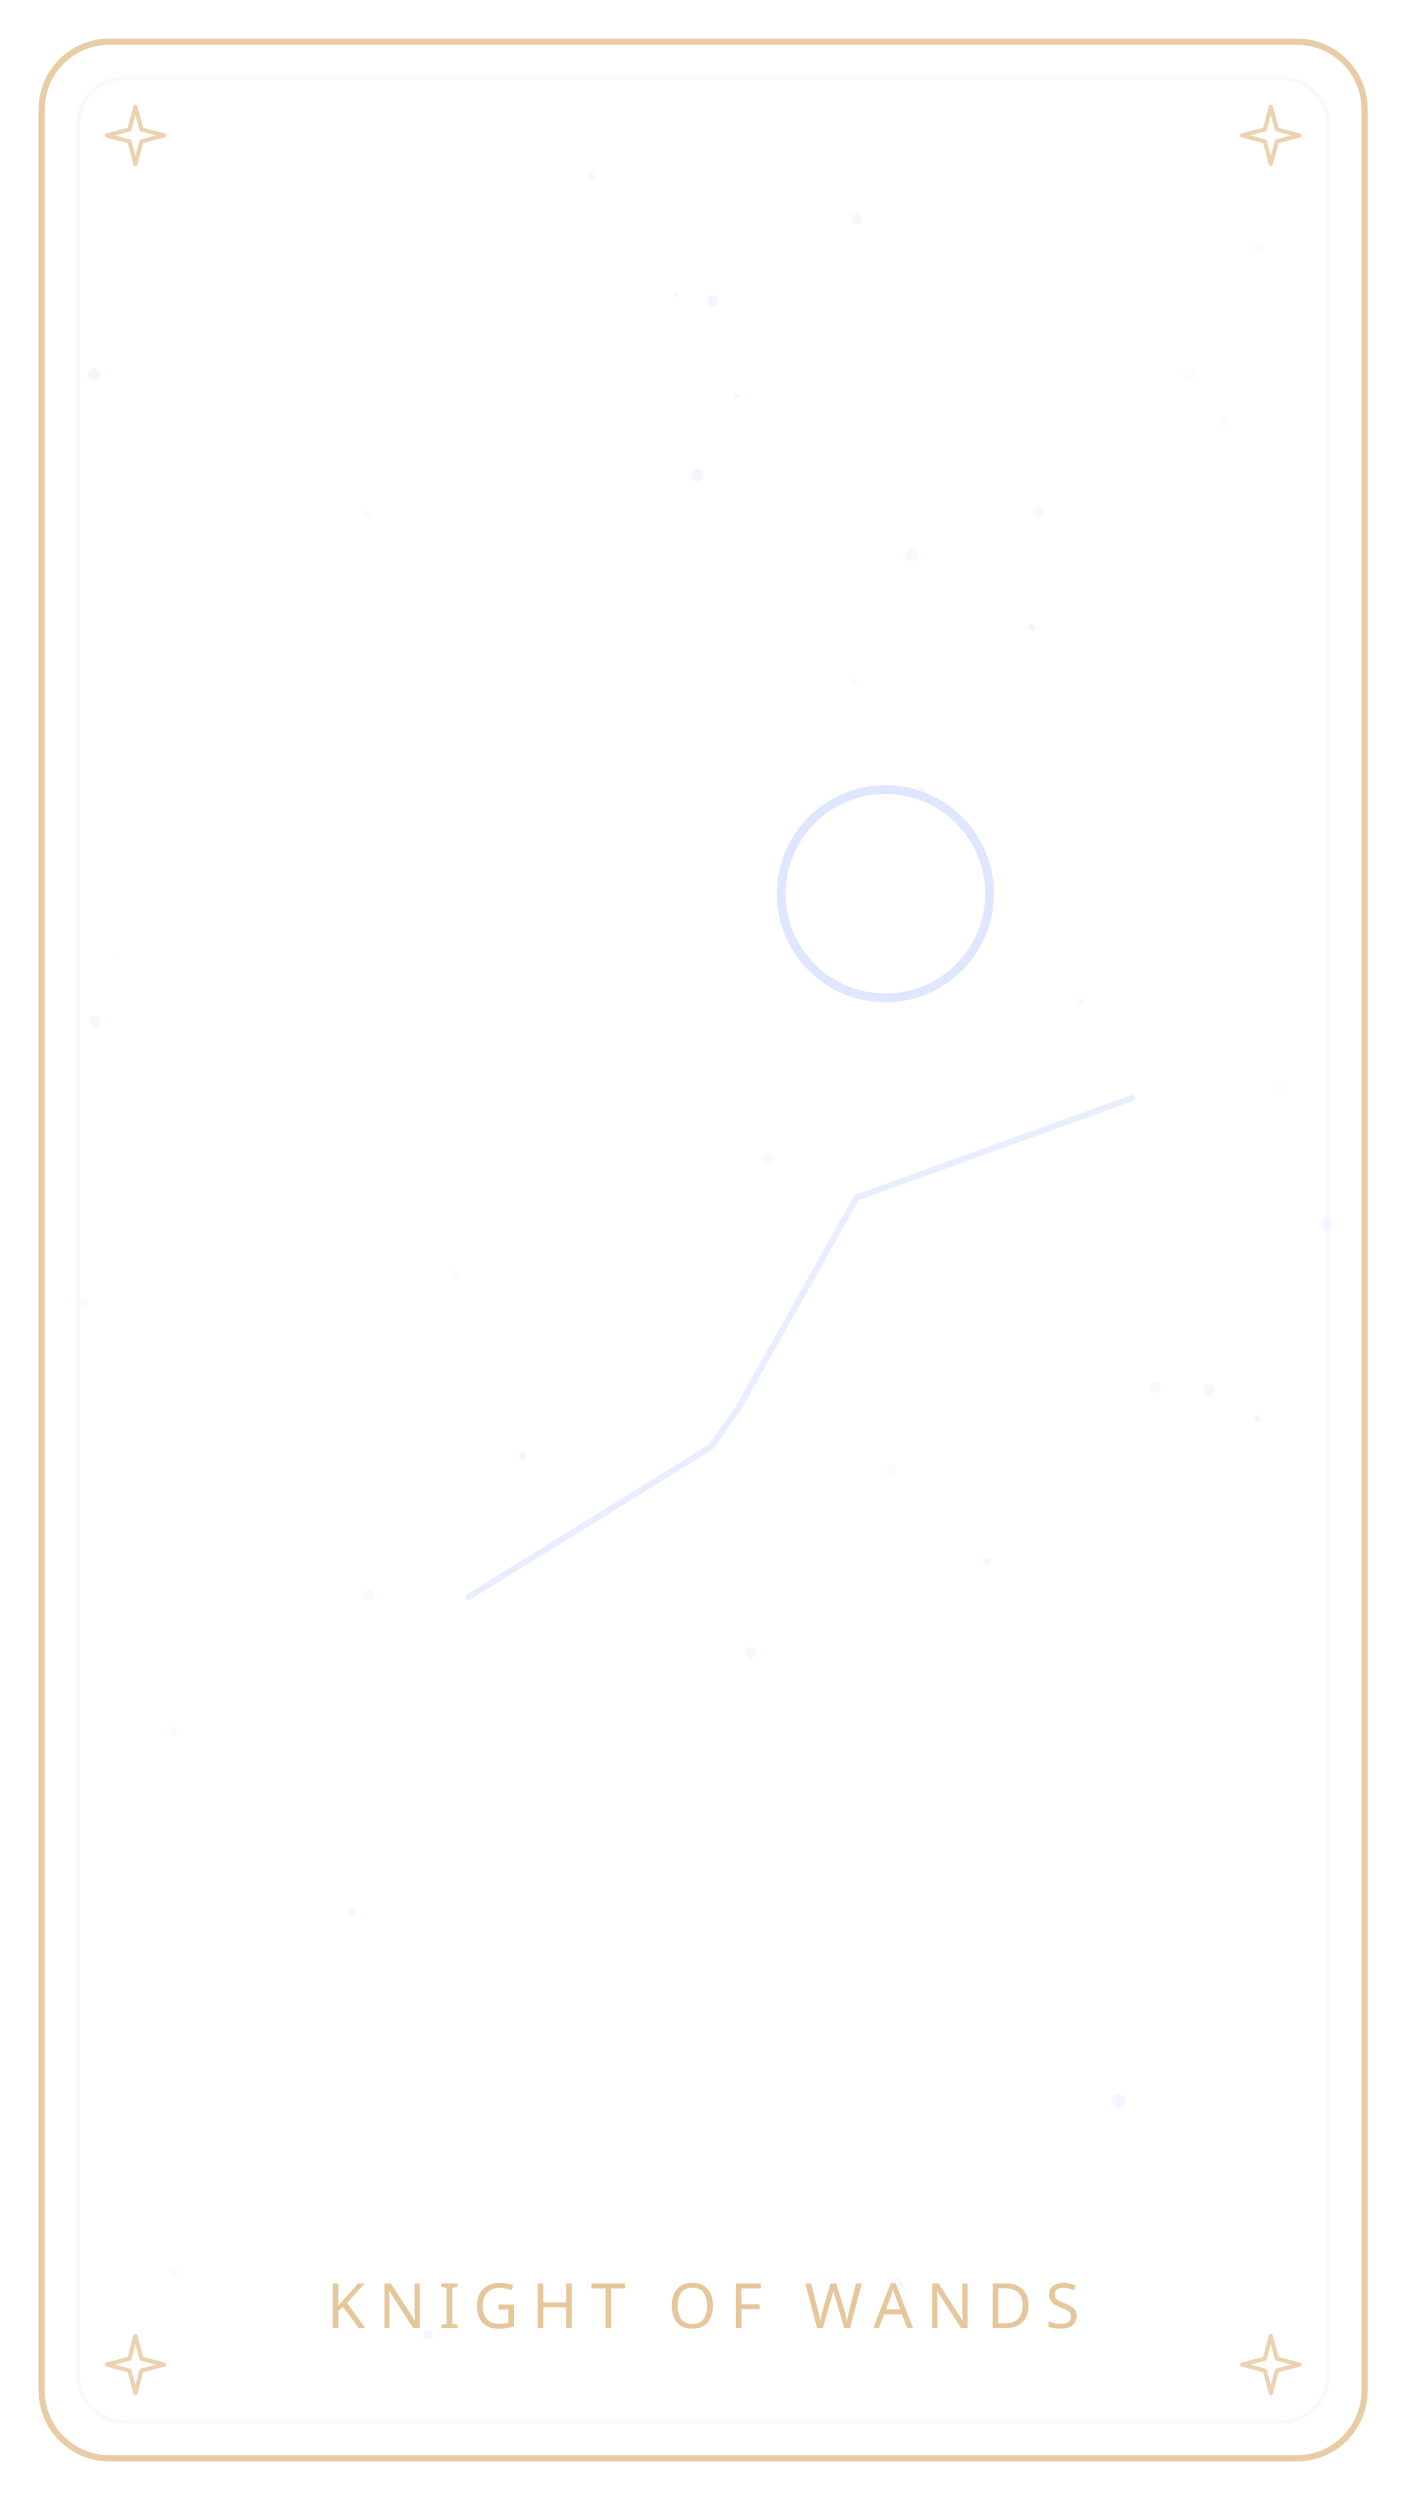
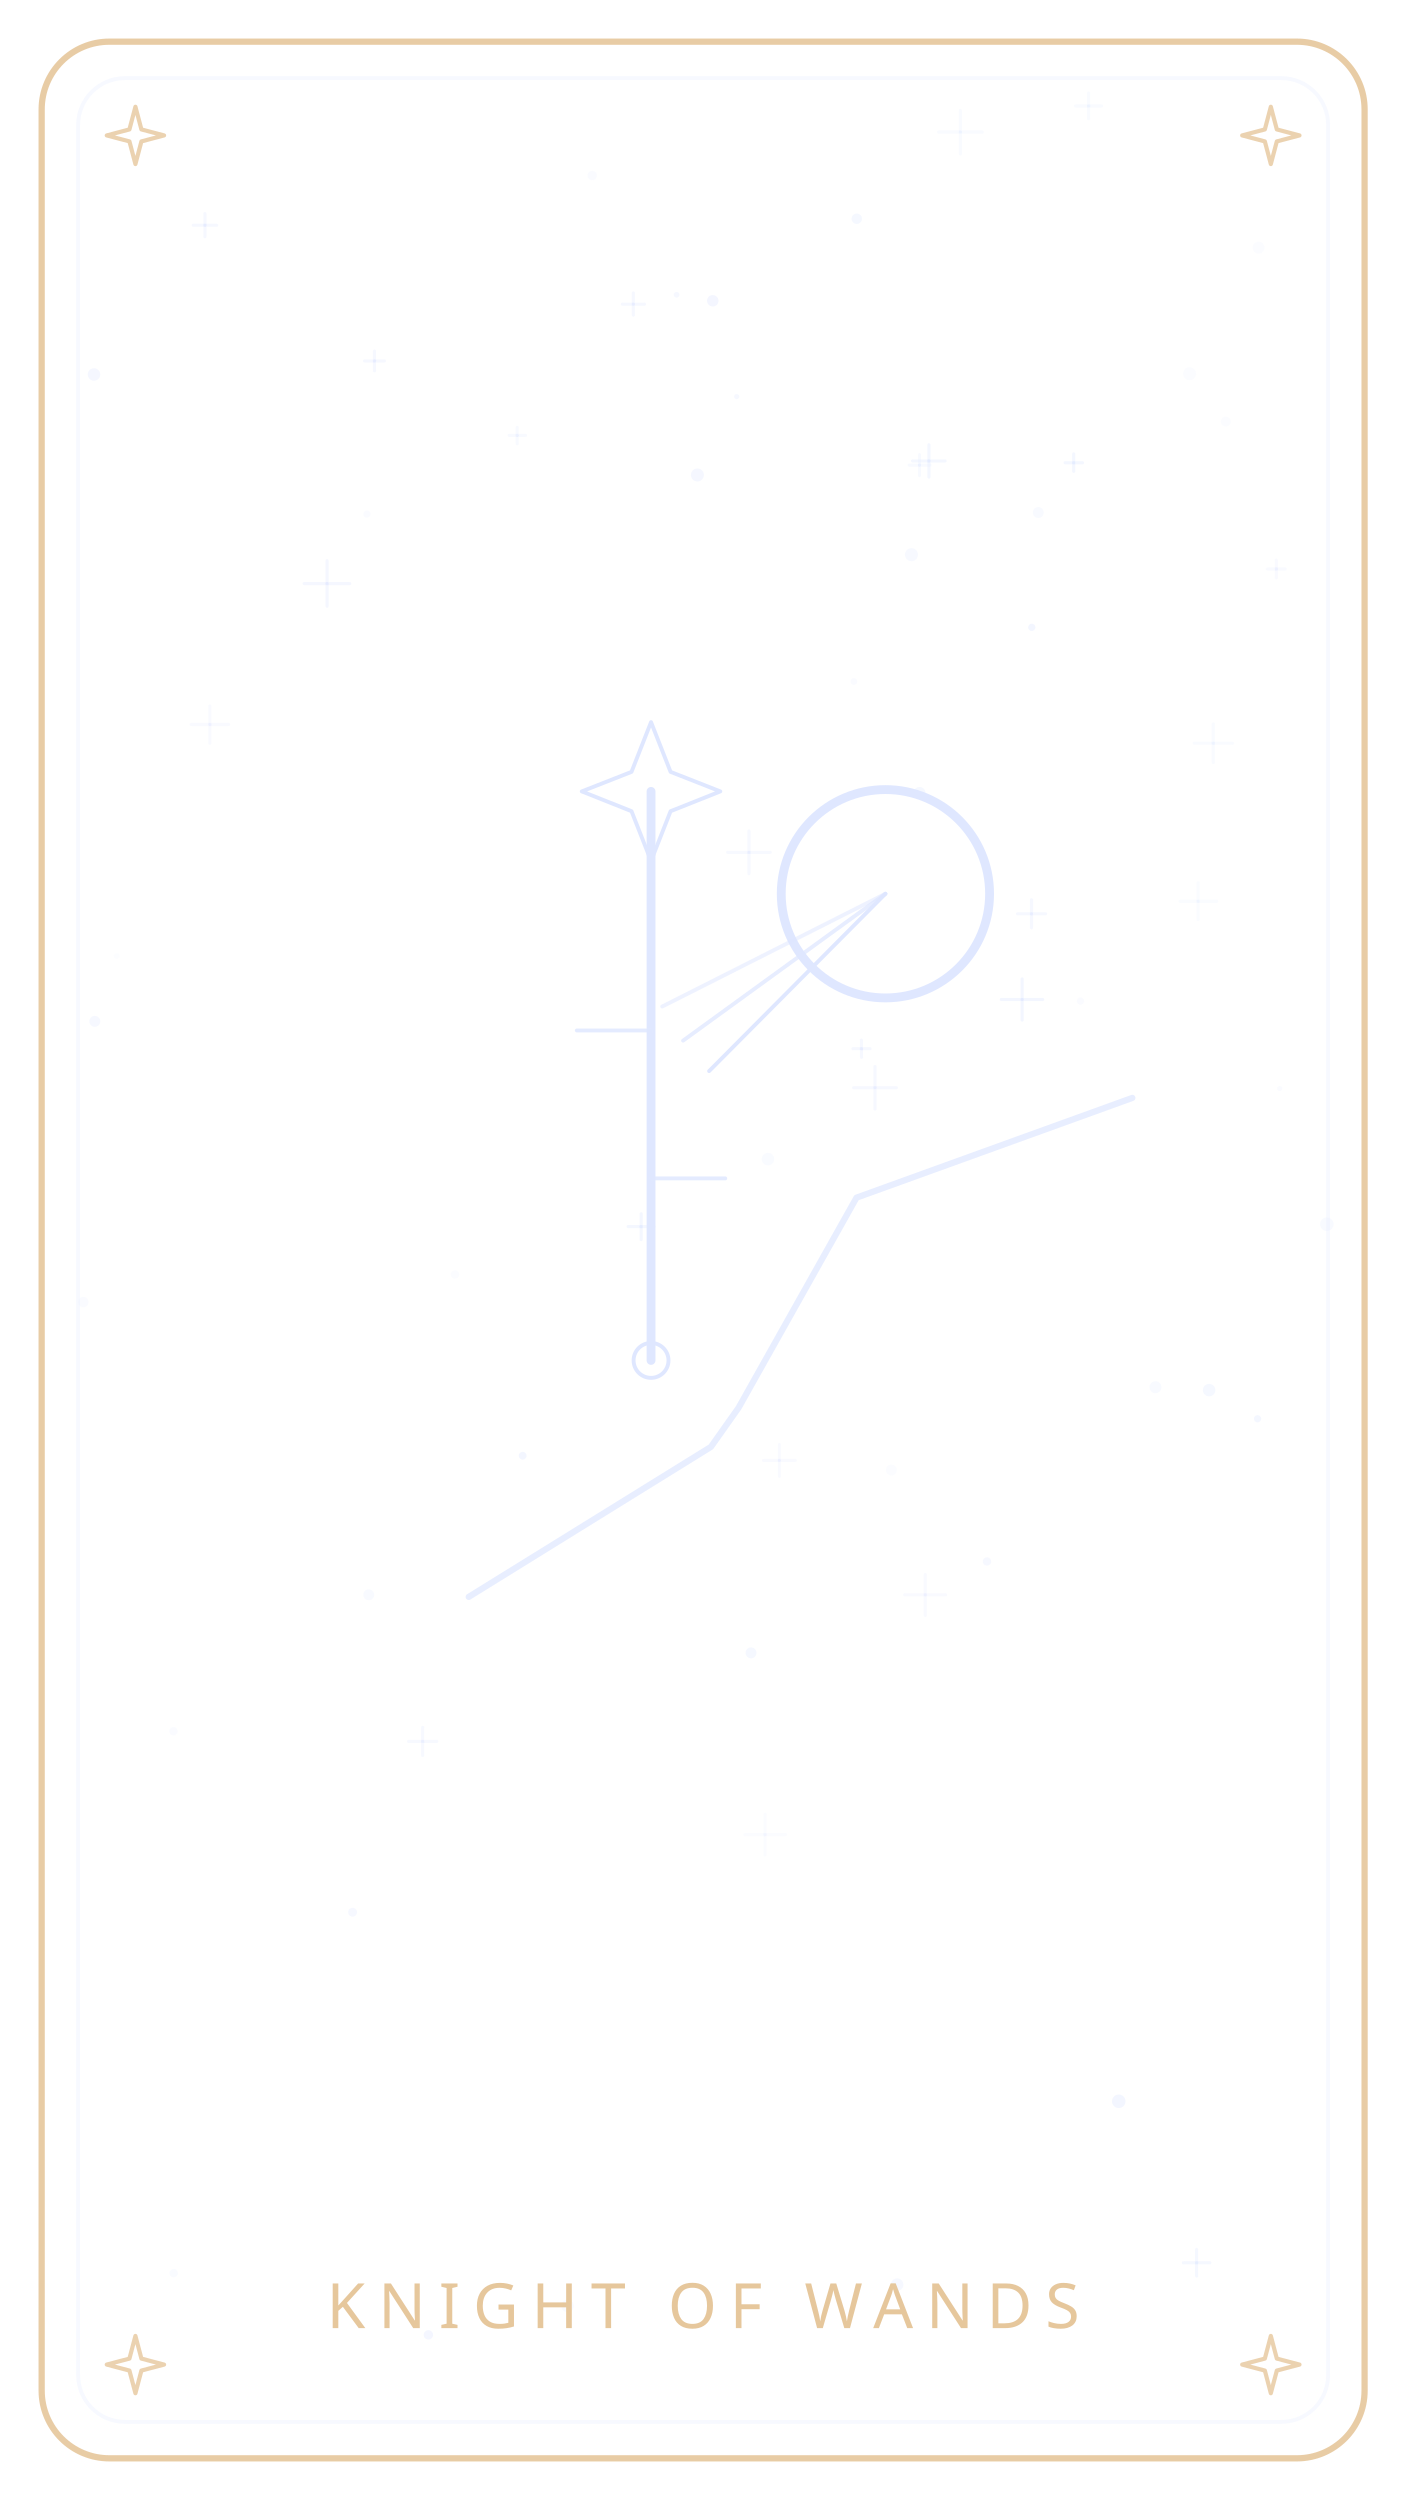
<svg xmlns="http://www.w3.org/2000/svg" viewBox="0 0 540 960" width="540" height="960">
-   <line x1="490.1" y1="218.5" x2="493.5" y2="218.5" w="1.2" color="#dfe7ff" op="0.182" />
-   <line x1="490.1" y1="218.5" x2="490.1" y2="221.9" w="1.2" color="#dfe7ff" op="0.182" />
-   <line x1="490.1" y1="218.5" x2="486.7" y2="218.5" w="1.2" color="#dfe7ff" op="0.182" />
-   <line x1="490.1" y1="218.5" x2="490.1" y2="215.1" w="1.2" color="#dfe7ff" op="0.182" />
+   <line x1="490.1" y1="218.5" x2="493.5" y2="218.5" fill="none" stroke="#dfe7ff" stroke-width="1.2" stroke-linecap="round" stroke-linejoin="round" stroke-opacity="0.18" />
+   <line x1="490.1" y1="218.5" x2="490.1" y2="221.9" fill="none" stroke="#dfe7ff" stroke-width="1.2" stroke-linecap="round" stroke-linejoin="round" stroke-opacity="0.18" />
+   <line x1="490.1" y1="218.5" x2="486.7" y2="218.5" fill="none" stroke="#dfe7ff" stroke-width="1.2" stroke-linecap="round" stroke-linejoin="round" stroke-opacity="0.18" />
+   <line x1="490.1" y1="218.5" x2="490.1" y2="215.1" fill="none" stroke="#dfe7ff" stroke-width="1.2" stroke-linecap="round" stroke-linejoin="round" stroke-opacity="0.18" />
  <circle cx="66.6" cy="664.8" r="1.6" fill="#dfe7ff" stroke="none" fill-opacity="0.17" />
-   <line x1="412.3" y1="177.7" x2="415.7" y2="177.7" w="1.2" color="#dfe7ff" op="0.349" />
-   <line x1="412.3" y1="177.7" x2="412.3" y2="181.0" w="1.2" color="#dfe7ff" op="0.349" />
-   <line x1="412.3" y1="177.7" x2="409.0" y2="177.7" w="1.2" color="#dfe7ff" op="0.349" />
-   <line x1="412.3" y1="177.7" x2="412.3" y2="174.3" w="1.2" color="#dfe7ff" op="0.349" />
+   <line x1="412.3" y1="177.7" x2="415.7" y2="177.7" fill="none" stroke="#dfe7ff" stroke-width="1.2" stroke-linecap="round" stroke-linejoin="round" stroke-opacity="0.35" />
+   <line x1="412.3" y1="177.7" x2="412.3" y2="181.0" fill="none" stroke="#dfe7ff" stroke-width="1.2" stroke-linecap="round" stroke-linejoin="round" stroke-opacity="0.35" />
+   <line x1="412.3" y1="177.7" x2="409.0" y2="177.7" fill="none" stroke="#dfe7ff" stroke-width="1.2" stroke-linecap="round" stroke-linejoin="round" stroke-opacity="0.35" />
+   <line x1="412.3" y1="177.7" x2="412.3" y2="174.3" fill="none" stroke="#dfe7ff" stroke-width="1.2" stroke-linecap="round" stroke-linejoin="round" stroke-opacity="0.35" />
  <circle cx="259.8" cy="113.2" r="1.1" fill="#dfe7ff" stroke="none" fill-opacity="0.25" />
  <circle cx="217.9" cy="885.5" r="2.4" fill="#dfe7ff" stroke="none" fill-opacity="0.19" />
  <circle cx="294.9" cy="445.1" r="2.4" fill="#dfe7ff" stroke="none" fill-opacity="0.19" />
-   <line x1="162.3" y1="668.7" x2="167.7" y2="668.7" w="1.2" color="#dfe7ff" op="0.26" />
-   <line x1="162.3" y1="668.7" x2="162.3" y2="674.1" w="1.2" color="#dfe7ff" op="0.26" />
-   <line x1="162.3" y1="668.7" x2="156.9" y2="668.7" w="1.2" color="#dfe7ff" op="0.26" />
-   <line x1="162.3" y1="668.7" x2="162.3" y2="663.3" w="1.2" color="#dfe7ff" op="0.26" />
+   <line x1="162.3" y1="668.7" x2="167.7" y2="668.7" fill="none" stroke="#dfe7ff" stroke-width="1.2" stroke-linecap="round" stroke-linejoin="round" stroke-opacity="0.26" />
+   <line x1="162.3" y1="668.7" x2="162.3" y2="674.1" fill="none" stroke="#dfe7ff" stroke-width="1.2" stroke-linecap="round" stroke-linejoin="round" stroke-opacity="0.26" />
+   <line x1="162.3" y1="668.7" x2="156.9" y2="668.7" fill="none" stroke="#dfe7ff" stroke-width="1.2" stroke-linecap="round" stroke-linejoin="round" stroke-opacity="0.26" />
+   <line x1="162.3" y1="668.7" x2="162.3" y2="663.3" fill="none" stroke="#dfe7ff" stroke-width="1.2" stroke-linecap="round" stroke-linejoin="round" stroke-opacity="0.26" />
  <circle cx="329.0" cy="84.0" r="2.0" fill="#dfe7ff" stroke="none" fill-opacity="0.29" />
  <circle cx="200.7" cy="559.0" r="1.5" fill="#dfe7ff" stroke="none" fill-opacity="0.38" />
  <circle cx="398.7" cy="196.8" r="2.1" fill="#dfe7ff" stroke="none" fill-opacity="0.20" />
  <circle cx="327.9" cy="261.7" r="1.3" fill="#dfe7ff" stroke="none" fill-opacity="0.15" />
  <circle cx="482.9" cy="544.8" r="1.4" fill="#dfe7ff" stroke="none" fill-opacity="0.35" />
-   <line x1="418.0" y1="40.7" x2="423.0" y2="40.7" w="1.2" color="#dfe7ff" op="0.185" />
-   <line x1="418.0" y1="40.7" x2="418.0" y2="45.6" w="1.2" color="#dfe7ff" op="0.185" />
-   <line x1="418.0" y1="40.7" x2="413.0" y2="40.7" w="1.2" color="#dfe7ff" op="0.185" />
-   <line x1="418.0" y1="40.7" x2="418.0" y2="35.7" w="1.2" color="#dfe7ff" op="0.185" />
+   <line x1="418.0" y1="40.7" x2="423.0" y2="40.7" fill="none" stroke="#dfe7ff" stroke-width="1.2" stroke-linecap="round" stroke-linejoin="round" stroke-opacity="0.19" />
+   <line x1="418.0" y1="40.7" x2="418.0" y2="45.6" fill="none" stroke="#dfe7ff" stroke-width="1.2" stroke-linecap="round" stroke-linejoin="round" stroke-opacity="0.19" />
+   <line x1="418.0" y1="40.7" x2="413.0" y2="40.7" fill="none" stroke="#dfe7ff" stroke-width="1.2" stroke-linecap="round" stroke-linejoin="round" stroke-opacity="0.19" />
+   <line x1="418.0" y1="40.7" x2="418.0" y2="35.7" fill="none" stroke="#dfe7ff" stroke-width="1.2" stroke-linecap="round" stroke-linejoin="round" stroke-opacity="0.19" />
  <circle cx="464.3" cy="533.8" r="2.4" fill="#dfe7ff" stroke="none" fill-opacity="0.32" />
  <circle cx="227.4" cy="67.4" r="1.8" fill="#dfe7ff" stroke="none" fill-opacity="0.17" />
  <circle cx="140.9" cy="197.4" r="1.4" fill="#dfe7ff" stroke="none" fill-opacity="0.17" />
  <circle cx="470.7" cy="161.9" r="1.9" fill="#dfe7ff" stroke="none" fill-opacity="0.13" />
  <circle cx="342.3" cy="564.5" r="2.1" fill="#dfe7ff" stroke="none" fill-opacity="0.13" />
-   <line x1="356.7" y1="177.0" x2="362.9" y2="177.0" w="1.2" color="#dfe7ff" op="0.33" />
-   <line x1="356.7" y1="177.0" x2="356.7" y2="183.2" w="1.2" color="#dfe7ff" op="0.33" />
-   <line x1="356.7" y1="177.0" x2="350.4" y2="177.0" w="1.2" color="#dfe7ff" op="0.33" />
-   <line x1="356.7" y1="177.0" x2="356.7" y2="170.8" w="1.2" color="#dfe7ff" op="0.33" />
+   <line x1="356.7" y1="177.0" x2="362.9" y2="177.0" fill="none" stroke="#dfe7ff" stroke-width="1.2" stroke-linecap="round" stroke-linejoin="round" stroke-opacity="0.33" />
+   <line x1="356.7" y1="177.0" x2="356.7" y2="183.2" fill="none" stroke="#dfe7ff" stroke-width="1.2" stroke-linecap="round" stroke-linejoin="round" stroke-opacity="0.33" />
+   <line x1="356.7" y1="177.0" x2="350.4" y2="177.0" fill="none" stroke="#dfe7ff" stroke-width="1.2" stroke-linecap="round" stroke-linejoin="round" stroke-opacity="0.33" />
+   <line x1="356.7" y1="177.0" x2="356.7" y2="170.8" fill="none" stroke="#dfe7ff" stroke-width="1.2" stroke-linecap="round" stroke-linejoin="round" stroke-opacity="0.33" />
  <circle cx="509.5" cy="470.1" r="2.6" fill="#dfe7ff" stroke="none" fill-opacity="0.23" />
-   <line x1="330.8" y1="402.7" x2="334.1" y2="402.7" w="1.2" color="#dfe7ff" op="0.266" />
-   <line x1="330.8" y1="402.7" x2="330.8" y2="406.0" w="1.2" color="#dfe7ff" op="0.266" />
-   <line x1="330.8" y1="402.7" x2="327.5" y2="402.7" w="1.2" color="#dfe7ff" op="0.266" />
-   <line x1="330.8" y1="402.7" x2="330.8" y2="399.4" w="1.2" color="#dfe7ff" op="0.266" />
+   <line x1="330.8" y1="402.7" x2="334.1" y2="402.7" fill="none" stroke="#dfe7ff" stroke-width="1.2" stroke-linecap="round" stroke-linejoin="round" stroke-opacity="0.27" />
+   <line x1="330.8" y1="402.7" x2="330.8" y2="406.0" fill="none" stroke="#dfe7ff" stroke-width="1.2" stroke-linecap="round" stroke-linejoin="round" stroke-opacity="0.27" />
+   <line x1="330.8" y1="402.7" x2="327.5" y2="402.7" fill="none" stroke="#dfe7ff" stroke-width="1.2" stroke-linecap="round" stroke-linejoin="round" stroke-opacity="0.27" />
+   <line x1="330.8" y1="402.7" x2="330.8" y2="399.4" fill="none" stroke="#dfe7ff" stroke-width="1.2" stroke-linecap="round" stroke-linejoin="round" stroke-opacity="0.27" />
  <circle cx="414.9" cy="384.4" r="1.4" fill="#dfe7ff" stroke="none" fill-opacity="0.17" />
  <circle cx="135.4" cy="734.3" r="1.7" fill="#dfe7ff" stroke="none" fill-opacity="0.28" />
  <circle cx="350.0" cy="213.0" r="2.5" fill="#dfe7ff" stroke="none" fill-opacity="0.26" />
  <circle cx="443.7" cy="532.7" r="2.3" fill="#dfe7ff" stroke="none" fill-opacity="0.22" />
-   <line x1="336.0" y1="417.7" x2="344.2" y2="417.7" w="1.2" color="#dfe7ff" op="0.303" />
-   <line x1="336.0" y1="417.7" x2="336.0" y2="425.9" w="1.2" color="#dfe7ff" op="0.303" />
-   <line x1="336.0" y1="417.7" x2="327.8" y2="417.7" w="1.2" color="#dfe7ff" op="0.303" />
-   <line x1="336.0" y1="417.7" x2="336.0" y2="409.5" w="1.2" color="#dfe7ff" op="0.303" />
+   <line x1="336.0" y1="417.7" x2="344.2" y2="417.7" fill="none" stroke="#dfe7ff" stroke-width="1.2" stroke-linecap="round" stroke-linejoin="round" stroke-opacity="0.30" />
+   <line x1="336.0" y1="417.7" x2="336.0" y2="425.9" fill="none" stroke="#dfe7ff" stroke-width="1.2" stroke-linecap="round" stroke-linejoin="round" stroke-opacity="0.30" />
+   <line x1="336.0" y1="417.7" x2="327.8" y2="417.7" fill="none" stroke="#dfe7ff" stroke-width="1.2" stroke-linecap="round" stroke-linejoin="round" stroke-opacity="0.30" />
+   <line x1="336.0" y1="417.7" x2="336.0" y2="409.5" fill="none" stroke="#dfe7ff" stroke-width="1.2" stroke-linecap="round" stroke-linejoin="round" stroke-opacity="0.30" />
  <circle cx="174.7" cy="489.4" r="1.6" fill="#dfe7ff" stroke="none" fill-opacity="0.12" />
-   <line x1="465.9" y1="285.4" x2="473.3" y2="285.4" w="1.2" color="#dfe7ff" op="0.193" />
-   <line x1="465.9" y1="285.4" x2="465.9" y2="292.8" w="1.2" color="#dfe7ff" op="0.193" />
-   <line x1="465.9" y1="285.4" x2="458.6" y2="285.4" w="1.2" color="#dfe7ff" op="0.193" />
-   <line x1="465.9" y1="285.4" x2="465.9" y2="278.0" w="1.2" color="#dfe7ff" op="0.193" />
+   <line x1="465.9" y1="285.4" x2="473.3" y2="285.4" fill="none" stroke="#dfe7ff" stroke-width="1.2" stroke-linecap="round" stroke-linejoin="round" stroke-opacity="0.19" />
+   <line x1="465.9" y1="285.4" x2="465.9" y2="292.8" fill="none" stroke="#dfe7ff" stroke-width="1.2" stroke-linecap="round" stroke-linejoin="round" stroke-opacity="0.19" />
+   <line x1="465.9" y1="285.4" x2="458.6" y2="285.4" fill="none" stroke="#dfe7ff" stroke-width="1.2" stroke-linecap="round" stroke-linejoin="round" stroke-opacity="0.19" />
+   <line x1="465.9" y1="285.4" x2="465.9" y2="278.0" fill="none" stroke="#dfe7ff" stroke-width="1.2" stroke-linecap="round" stroke-linejoin="round" stroke-opacity="0.19" />
  <circle cx="491.4" cy="418.0" r="1.0" fill="#dfe7ff" stroke="none" fill-opacity="0.15" />
  <circle cx="32.0" cy="500.0" r="2.0" fill="#dfe7ff" stroke="none" fill-opacity="0.17" />
-   <line x1="459.5" y1="868.9" x2="464.6" y2="868.9" w="1.2" color="#dfe7ff" op="0.319" />
-   <line x1="459.5" y1="868.9" x2="459.5" y2="874.0" w="1.2" color="#dfe7ff" op="0.319" />
-   <line x1="459.5" y1="868.9" x2="454.4" y2="868.9" w="1.2" color="#dfe7ff" op="0.319" />
-   <line x1="459.5" y1="868.9" x2="459.5" y2="863.8" w="1.2" color="#dfe7ff" op="0.319" />
+   <line x1="459.5" y1="868.9" x2="464.6" y2="868.9" fill="none" stroke="#dfe7ff" stroke-width="1.2" stroke-linecap="round" stroke-linejoin="round" stroke-opacity="0.32" />
+   <line x1="459.5" y1="868.9" x2="459.5" y2="874.0" fill="none" stroke="#dfe7ff" stroke-width="1.2" stroke-linecap="round" stroke-linejoin="round" stroke-opacity="0.32" />
+   <line x1="459.5" y1="868.9" x2="454.4" y2="868.9" fill="none" stroke="#dfe7ff" stroke-width="1.2" stroke-linecap="round" stroke-linejoin="round" stroke-opacity="0.32" />
+   <line x1="459.5" y1="868.9" x2="459.5" y2="863.8" fill="none" stroke="#dfe7ff" stroke-width="1.2" stroke-linecap="round" stroke-linejoin="round" stroke-opacity="0.32" />
  <circle cx="483.3" cy="95.1" r="2.3" fill="#dfe7ff" stroke="none" fill-opacity="0.13" />
  <circle cx="456.8" cy="143.5" r="2.5" fill="#dfe7ff" stroke="none" fill-opacity="0.13" />
  <circle cx="344.5" cy="877.3" r="2.4" fill="#dfe7ff" stroke="none" fill-opacity="0.25" />
-   <line x1="125.6" y1="224.1" x2="134.3" y2="224.1" w="1.2" color="#dfe7ff" op="0.311" />
-   <line x1="125.6" y1="224.1" x2="125.6" y2="232.8" w="1.2" color="#dfe7ff" op="0.311" />
-   <line x1="125.6" y1="224.1" x2="116.8" y2="224.1" w="1.2" color="#dfe7ff" op="0.311" />
-   <line x1="125.6" y1="224.1" x2="125.6" y2="215.3" w="1.2" color="#dfe7ff" op="0.311" />
-   <line x1="392.5" y1="383.8" x2="400.4" y2="383.8" w="1.2" color="#dfe7ff" op="0.36" />
-   <line x1="392.5" y1="383.8" x2="392.5" y2="391.7" w="1.2" color="#dfe7ff" op="0.36" />
-   <line x1="392.5" y1="383.8" x2="384.5" y2="383.8" w="1.2" color="#dfe7ff" op="0.36" />
-   <line x1="392.5" y1="383.8" x2="392.5" y2="375.9" w="1.2" color="#dfe7ff" op="0.36" />
-   <line x1="246.2" y1="471.0" x2="251.1" y2="471.0" w="1.2" color="#dfe7ff" op="0.346" />
-   <line x1="246.2" y1="471.0" x2="246.2" y2="476.0" w="1.2" color="#dfe7ff" op="0.346" />
-   <line x1="246.2" y1="471.0" x2="241.2" y2="471.0" w="1.2" color="#dfe7ff" op="0.346" />
-   <line x1="246.2" y1="471.0" x2="246.2" y2="466.1" w="1.2" color="#dfe7ff" op="0.346" />
+   <line x1="125.6" y1="224.1" x2="134.3" y2="224.1" fill="none" stroke="#dfe7ff" stroke-width="1.2" stroke-linecap="round" stroke-linejoin="round" stroke-opacity="0.31" />
+   <line x1="125.6" y1="224.1" x2="125.6" y2="232.8" fill="none" stroke="#dfe7ff" stroke-width="1.2" stroke-linecap="round" stroke-linejoin="round" stroke-opacity="0.31" />
+   <line x1="125.6" y1="224.1" x2="116.8" y2="224.1" fill="none" stroke="#dfe7ff" stroke-width="1.2" stroke-linecap="round" stroke-linejoin="round" stroke-opacity="0.31" />
+   <line x1="125.6" y1="224.1" x2="125.6" y2="215.3" fill="none" stroke="#dfe7ff" stroke-width="1.2" stroke-linecap="round" stroke-linejoin="round" stroke-opacity="0.31" />
+   <line x1="392.5" y1="383.8" x2="400.4" y2="383.8" fill="none" stroke="#dfe7ff" stroke-width="1.2" stroke-linecap="round" stroke-linejoin="round" stroke-opacity="0.36" />
+   <line x1="392.5" y1="383.8" x2="392.5" y2="391.7" fill="none" stroke="#dfe7ff" stroke-width="1.2" stroke-linecap="round" stroke-linejoin="round" stroke-opacity="0.36" />
+   <line x1="392.5" y1="383.8" x2="384.5" y2="383.8" fill="none" stroke="#dfe7ff" stroke-width="1.2" stroke-linecap="round" stroke-linejoin="round" stroke-opacity="0.36" />
+   <line x1="392.5" y1="383.8" x2="392.5" y2="375.9" fill="none" stroke="#dfe7ff" stroke-width="1.2" stroke-linecap="round" stroke-linejoin="round" stroke-opacity="0.36" />
+   <line x1="246.2" y1="471.0" x2="251.1" y2="471.0" fill="none" stroke="#dfe7ff" stroke-width="1.2" stroke-linecap="round" stroke-linejoin="round" stroke-opacity="0.35" />
+   <line x1="246.2" y1="471.0" x2="246.2" y2="476.0" fill="none" stroke="#dfe7ff" stroke-width="1.2" stroke-linecap="round" stroke-linejoin="round" stroke-opacity="0.35" />
+   <line x1="246.2" y1="471.0" x2="241.2" y2="471.0" fill="none" stroke="#dfe7ff" stroke-width="1.2" stroke-linecap="round" stroke-linejoin="round" stroke-opacity="0.35" />
+   <line x1="246.2" y1="471.0" x2="246.2" y2="466.1" fill="none" stroke="#dfe7ff" stroke-width="1.2" stroke-linecap="round" stroke-linejoin="round" stroke-opacity="0.35" />
  <circle cx="288.4" cy="634.7" r="2.1" fill="#dfe7ff" stroke="none" fill-opacity="0.32" />
-   <line x1="355.3" y1="612.4" x2="363.1" y2="612.4" w="1.2" color="#dfe7ff" op="0.214" />
-   <line x1="355.3" y1="612.4" x2="355.3" y2="620.3" w="1.2" color="#dfe7ff" op="0.214" />
-   <line x1="355.3" y1="612.4" x2="347.4" y2="612.4" w="1.2" color="#dfe7ff" op="0.214" />
-   <line x1="355.3" y1="612.4" x2="355.3" y2="604.6" w="1.2" color="#dfe7ff" op="0.214" />
+   <line x1="355.3" y1="612.4" x2="363.1" y2="612.4" fill="none" stroke="#dfe7ff" stroke-width="1.2" stroke-linecap="round" stroke-linejoin="round" stroke-opacity="0.21" />
+   <line x1="355.3" y1="612.4" x2="355.3" y2="620.3" fill="none" stroke="#dfe7ff" stroke-width="1.2" stroke-linecap="round" stroke-linejoin="round" stroke-opacity="0.21" />
+   <line x1="355.3" y1="612.4" x2="347.4" y2="612.4" fill="none" stroke="#dfe7ff" stroke-width="1.2" stroke-linecap="round" stroke-linejoin="round" stroke-opacity="0.21" />
+   <line x1="355.3" y1="612.4" x2="355.3" y2="604.6" fill="none" stroke="#dfe7ff" stroke-width="1.2" stroke-linecap="round" stroke-linejoin="round" stroke-opacity="0.21" />
  <circle cx="141.6" cy="612.4" r="2.1" fill="#dfe7ff" stroke="none" fill-opacity="0.22" />
  <circle cx="36.1" cy="143.8" r="2.4" fill="#dfe7ff" stroke="none" fill-opacity="0.31" />
-   <line x1="293.8" y1="704.5" x2="301.6" y2="704.5" w="1.2" color="#dfe7ff" op="0.141" />
-   <line x1="293.8" y1="704.5" x2="293.8" y2="712.3" w="1.2" color="#dfe7ff" op="0.141" />
-   <line x1="293.8" y1="704.5" x2="286.0" y2="704.5" w="1.2" color="#dfe7ff" op="0.141" />
-   <line x1="293.8" y1="704.5" x2="293.8" y2="696.7" w="1.2" color="#dfe7ff" op="0.141" />
+   <line x1="293.8" y1="704.5" x2="301.6" y2="704.5" fill="none" stroke="#dfe7ff" stroke-width="1.2" stroke-linecap="round" stroke-linejoin="round" stroke-opacity="0.14" />
+   <line x1="293.8" y1="704.5" x2="293.8" y2="712.3" fill="none" stroke="#dfe7ff" stroke-width="1.2" stroke-linecap="round" stroke-linejoin="round" stroke-opacity="0.14" />
+   <line x1="293.8" y1="704.5" x2="286.0" y2="704.5" fill="none" stroke="#dfe7ff" stroke-width="1.2" stroke-linecap="round" stroke-linejoin="round" stroke-opacity="0.14" />
+   <line x1="293.8" y1="704.5" x2="293.8" y2="696.7" fill="none" stroke="#dfe7ff" stroke-width="1.2" stroke-linecap="round" stroke-linejoin="round" stroke-opacity="0.14" />
  <circle cx="353.1" cy="304.5" r="2.3" fill="#dfe7ff" stroke="none" fill-opacity="0.29" />
-   <line x1="460.1" y1="346.1" x2="467.2" y2="346.1" w="1.2" color="#dfe7ff" op="0.164" />
-   <line x1="460.1" y1="346.1" x2="460.1" y2="353.1" w="1.2" color="#dfe7ff" op="0.164" />
-   <line x1="460.1" y1="346.1" x2="453.1" y2="346.1" w="1.2" color="#dfe7ff" op="0.164" />
-   <line x1="460.1" y1="346.1" x2="460.1" y2="339.0" w="1.2" color="#dfe7ff" op="0.164" />
+   <line x1="460.1" y1="346.1" x2="467.2" y2="346.1" fill="none" stroke="#dfe7ff" stroke-width="1.2" stroke-linecap="round" stroke-linejoin="round" stroke-opacity="0.16" />
+   <line x1="460.1" y1="346.1" x2="460.1" y2="353.1" fill="none" stroke="#dfe7ff" stroke-width="1.2" stroke-linecap="round" stroke-linejoin="round" stroke-opacity="0.16" />
+   <line x1="460.1" y1="346.1" x2="453.1" y2="346.1" fill="none" stroke="#dfe7ff" stroke-width="1.2" stroke-linecap="round" stroke-linejoin="round" stroke-opacity="0.16" />
+   <line x1="460.1" y1="346.1" x2="460.1" y2="339.0" fill="none" stroke="#dfe7ff" stroke-width="1.2" stroke-linecap="round" stroke-linejoin="round" stroke-opacity="0.16" />
  <circle cx="396.2" cy="240.9" r="1.4" fill="#dfe7ff" stroke="none" fill-opacity="0.38" />
-   <line x1="287.6" y1="327.3" x2="295.8" y2="327.3" w="1.2" color="#dfe7ff" op="0.239" />
-   <line x1="287.6" y1="327.3" x2="287.6" y2="335.5" w="1.2" color="#dfe7ff" op="0.239" />
-   <line x1="287.6" y1="327.3" x2="279.4" y2="327.3" w="1.2" color="#dfe7ff" op="0.239" />
-   <line x1="287.6" y1="327.3" x2="287.6" y2="319.1" w="1.2" color="#dfe7ff" op="0.239" />
-   <line x1="143.8" y1="138.6" x2="147.6" y2="138.6" w="1.2" color="#dfe7ff" op="0.267" />
-   <line x1="143.8" y1="138.6" x2="143.8" y2="142.4" w="1.2" color="#dfe7ff" op="0.267" />
-   <line x1="143.8" y1="138.6" x2="140.0" y2="138.6" w="1.2" color="#dfe7ff" op="0.267" />
-   <line x1="143.8" y1="138.6" x2="143.8" y2="134.8" w="1.2" color="#dfe7ff" op="0.267" />
-   <line x1="78.7" y1="86.5" x2="83.2" y2="86.5" w="1.2" color="#dfe7ff" op="0.249" />
-   <line x1="78.7" y1="86.5" x2="78.7" y2="90.9" w="1.2" color="#dfe7ff" op="0.249" />
-   <line x1="78.7" y1="86.5" x2="74.2" y2="86.5" w="1.2" color="#dfe7ff" op="0.249" />
-   <line x1="78.7" y1="86.5" x2="78.7" y2="82.0" w="1.2" color="#dfe7ff" op="0.249" />
-   <line x1="299.3" y1="560.8" x2="305.4" y2="560.8" w="1.2" color="#dfe7ff" op="0.183" />
-   <line x1="299.3" y1="560.8" x2="299.3" y2="566.9" w="1.2" color="#dfe7ff" op="0.183" />
-   <line x1="299.3" y1="560.8" x2="293.2" y2="560.8" w="1.2" color="#dfe7ff" op="0.183" />
-   <line x1="299.3" y1="560.8" x2="299.3" y2="554.7" w="1.2" color="#dfe7ff" op="0.183" />
+   <line x1="287.6" y1="327.3" x2="295.8" y2="327.3" fill="none" stroke="#dfe7ff" stroke-width="1.2" stroke-linecap="round" stroke-linejoin="round" stroke-opacity="0.24" />
+   <line x1="287.6" y1="327.3" x2="287.6" y2="335.5" fill="none" stroke="#dfe7ff" stroke-width="1.2" stroke-linecap="round" stroke-linejoin="round" stroke-opacity="0.24" />
+   <line x1="287.6" y1="327.3" x2="279.4" y2="327.3" fill="none" stroke="#dfe7ff" stroke-width="1.2" stroke-linecap="round" stroke-linejoin="round" stroke-opacity="0.24" />
+   <line x1="287.6" y1="327.3" x2="287.6" y2="319.1" fill="none" stroke="#dfe7ff" stroke-width="1.2" stroke-linecap="round" stroke-linejoin="round" stroke-opacity="0.24" />
+   <line x1="143.8" y1="138.6" x2="147.6" y2="138.6" fill="none" stroke="#dfe7ff" stroke-width="1.2" stroke-linecap="round" stroke-linejoin="round" stroke-opacity="0.27" />
+   <line x1="143.8" y1="138.6" x2="143.8" y2="142.4" fill="none" stroke="#dfe7ff" stroke-width="1.2" stroke-linecap="round" stroke-linejoin="round" stroke-opacity="0.27" />
+   <line x1="143.8" y1="138.6" x2="140.0" y2="138.6" fill="none" stroke="#dfe7ff" stroke-width="1.2" stroke-linecap="round" stroke-linejoin="round" stroke-opacity="0.27" />
+   <line x1="143.8" y1="138.6" x2="143.8" y2="134.8" fill="none" stroke="#dfe7ff" stroke-width="1.2" stroke-linecap="round" stroke-linejoin="round" stroke-opacity="0.27" />
+   <line x1="78.7" y1="86.5" x2="83.2" y2="86.5" fill="none" stroke="#dfe7ff" stroke-width="1.2" stroke-linecap="round" stroke-linejoin="round" stroke-opacity="0.25" />
+   <line x1="78.7" y1="86.5" x2="78.7" y2="90.9" fill="none" stroke="#dfe7ff" stroke-width="1.2" stroke-linecap="round" stroke-linejoin="round" stroke-opacity="0.25" />
+   <line x1="78.7" y1="86.5" x2="74.2" y2="86.5" fill="none" stroke="#dfe7ff" stroke-width="1.2" stroke-linecap="round" stroke-linejoin="round" stroke-opacity="0.25" />
+   <line x1="78.7" y1="86.5" x2="78.7" y2="82.0" fill="none" stroke="#dfe7ff" stroke-width="1.2" stroke-linecap="round" stroke-linejoin="round" stroke-opacity="0.25" />
+   <line x1="299.3" y1="560.8" x2="305.4" y2="560.8" fill="none" stroke="#dfe7ff" stroke-width="1.2" stroke-linecap="round" stroke-linejoin="round" stroke-opacity="0.18" />
+   <line x1="299.3" y1="560.8" x2="299.3" y2="566.9" fill="none" stroke="#dfe7ff" stroke-width="1.2" stroke-linecap="round" stroke-linejoin="round" stroke-opacity="0.18" />
+   <line x1="299.3" y1="560.8" x2="293.2" y2="560.8" fill="none" stroke="#dfe7ff" stroke-width="1.2" stroke-linecap="round" stroke-linejoin="round" stroke-opacity="0.18" />
+   <line x1="299.3" y1="560.8" x2="299.3" y2="554.7" fill="none" stroke="#dfe7ff" stroke-width="1.2" stroke-linecap="round" stroke-linejoin="round" stroke-opacity="0.18" />
  <circle cx="429.6" cy="806.9" r="2.6" fill="#dfe7ff" stroke="none" fill-opacity="0.37" />
-   <line x1="198.6" y1="167.2" x2="201.8" y2="167.2" w="1.2" color="#dfe7ff" op="0.226" />
-   <line x1="198.6" y1="167.2" x2="198.6" y2="170.4" w="1.2" color="#dfe7ff" op="0.226" />
-   <line x1="198.6" y1="167.2" x2="195.5" y2="167.2" w="1.2" color="#dfe7ff" op="0.226" />
-   <line x1="198.6" y1="167.2" x2="198.6" y2="164.1" w="1.2" color="#dfe7ff" op="0.226" />
-   <line x1="368.8" y1="50.7" x2="377.2" y2="50.7" w="1.2" color="#dfe7ff" op="0.192" />
-   <line x1="368.8" y1="50.7" x2="368.8" y2="59.1" w="1.2" color="#dfe7ff" op="0.192" />
-   <line x1="368.8" y1="50.7" x2="360.4" y2="50.7" w="1.2" color="#dfe7ff" op="0.192" />
-   <line x1="368.8" y1="50.7" x2="368.8" y2="42.4" w="1.2" color="#dfe7ff" op="0.192" />
+   <line x1="198.6" y1="167.2" x2="201.8" y2="167.2" fill="none" stroke="#dfe7ff" stroke-width="1.2" stroke-linecap="round" stroke-linejoin="round" stroke-opacity="0.23" />
+   <line x1="198.6" y1="167.2" x2="198.6" y2="170.4" fill="none" stroke="#dfe7ff" stroke-width="1.2" stroke-linecap="round" stroke-linejoin="round" stroke-opacity="0.23" />
+   <line x1="198.6" y1="167.2" x2="195.5" y2="167.2" fill="none" stroke="#dfe7ff" stroke-width="1.2" stroke-linecap="round" stroke-linejoin="round" stroke-opacity="0.23" />
+   <line x1="198.6" y1="167.2" x2="198.6" y2="164.1" fill="none" stroke="#dfe7ff" stroke-width="1.2" stroke-linecap="round" stroke-linejoin="round" stroke-opacity="0.23" />
+   <line x1="368.8" y1="50.7" x2="377.2" y2="50.7" fill="none" stroke="#dfe7ff" stroke-width="1.2" stroke-linecap="round" stroke-linejoin="round" stroke-opacity="0.19" />
+   <line x1="368.8" y1="50.7" x2="368.8" y2="59.1" fill="none" stroke="#dfe7ff" stroke-width="1.2" stroke-linecap="round" stroke-linejoin="round" stroke-opacity="0.19" />
+   <line x1="368.8" y1="50.7" x2="360.4" y2="50.7" fill="none" stroke="#dfe7ff" stroke-width="1.2" stroke-linecap="round" stroke-linejoin="round" stroke-opacity="0.19" />
+   <line x1="368.8" y1="50.7" x2="368.8" y2="42.4" fill="none" stroke="#dfe7ff" stroke-width="1.2" stroke-linecap="round" stroke-linejoin="round" stroke-opacity="0.19" />
  <circle cx="164.5" cy="896.6" r="1.8" fill="#dfe7ff" stroke="none" fill-opacity="0.34" />
  <circle cx="36.4" cy="392.2" r="2.1" fill="#dfe7ff" stroke="none" fill-opacity="0.30" />
-   <line x1="396.1" y1="350.9" x2="401.5" y2="350.9" w="1.2" color="#dfe7ff" op="0.297" />
-   <line x1="396.1" y1="350.9" x2="396.1" y2="356.3" w="1.2" color="#dfe7ff" op="0.297" />
-   <line x1="396.1" y1="350.9" x2="390.7" y2="350.9" w="1.2" color="#dfe7ff" op="0.297" />
-   <line x1="396.1" y1="350.9" x2="396.1" y2="345.5" w="1.2" color="#dfe7ff" op="0.297" />
+   <line x1="396.1" y1="350.9" x2="401.5" y2="350.9" fill="none" stroke="#dfe7ff" stroke-width="1.2" stroke-linecap="round" stroke-linejoin="round" stroke-opacity="0.30" />
+   <line x1="396.1" y1="350.9" x2="396.1" y2="356.3" fill="none" stroke="#dfe7ff" stroke-width="1.2" stroke-linecap="round" stroke-linejoin="round" stroke-opacity="0.30" />
+   <line x1="396.1" y1="350.9" x2="390.7" y2="350.9" fill="none" stroke="#dfe7ff" stroke-width="1.2" stroke-linecap="round" stroke-linejoin="round" stroke-opacity="0.30" />
+   <line x1="396.1" y1="350.9" x2="396.1" y2="345.5" fill="none" stroke="#dfe7ff" stroke-width="1.2" stroke-linecap="round" stroke-linejoin="round" stroke-opacity="0.30" />
  <circle cx="44.8" cy="367.1" r="1.1" fill="#dfe7ff" stroke="none" fill-opacity="0.10" />
-   <line x1="353.1" y1="178.6" x2="357.1" y2="178.6" w="1.2" color="#dfe7ff" op="0.227" />
-   <line x1="353.1" y1="178.6" x2="353.1" y2="182.6" w="1.2" color="#dfe7ff" op="0.227" />
-   <line x1="353.1" y1="178.6" x2="349.1" y2="178.6" w="1.2" color="#dfe7ff" op="0.227" />
-   <line x1="353.1" y1="178.6" x2="353.1" y2="174.6" w="1.2" color="#dfe7ff" op="0.227" />
+   <line x1="353.1" y1="178.6" x2="357.1" y2="178.6" fill="none" stroke="#dfe7ff" stroke-width="1.2" stroke-linecap="round" stroke-linejoin="round" stroke-opacity="0.23" />
+   <line x1="353.1" y1="178.6" x2="353.1" y2="182.6" fill="none" stroke="#dfe7ff" stroke-width="1.2" stroke-linecap="round" stroke-linejoin="round" stroke-opacity="0.23" />
+   <line x1="353.1" y1="178.6" x2="349.1" y2="178.6" fill="none" stroke="#dfe7ff" stroke-width="1.2" stroke-linecap="round" stroke-linejoin="round" stroke-opacity="0.23" />
+   <line x1="353.1" y1="178.6" x2="353.1" y2="174.6" fill="none" stroke="#dfe7ff" stroke-width="1.2" stroke-linecap="round" stroke-linejoin="round" stroke-opacity="0.23" />
  <circle cx="267.8" cy="182.4" r="2.5" fill="#dfe7ff" stroke="none" fill-opacity="0.31" />
  <circle cx="273.7" cy="115.5" r="2.2" fill="#dfe7ff" stroke="none" fill-opacity="0.34" />
-   <line x1="243.2" y1="116.8" x2="247.5" y2="116.8" w="1.2" color="#dfe7ff" op="0.303" />
-   <line x1="243.2" y1="116.8" x2="243.2" y2="121.0" w="1.2" color="#dfe7ff" op="0.303" />
-   <line x1="243.2" y1="116.8" x2="239.0" y2="116.8" w="1.2" color="#dfe7ff" op="0.303" />
-   <line x1="243.2" y1="116.8" x2="243.2" y2="112.5" w="1.2" color="#dfe7ff" op="0.303" />
+   <line x1="243.2" y1="116.8" x2="247.5" y2="116.8" fill="none" stroke="#dfe7ff" stroke-width="1.2" stroke-linecap="round" stroke-linejoin="round" stroke-opacity="0.30" />
+   <line x1="243.2" y1="116.8" x2="243.2" y2="121.0" fill="none" stroke="#dfe7ff" stroke-width="1.2" stroke-linecap="round" stroke-linejoin="round" stroke-opacity="0.30" />
+   <line x1="243.2" y1="116.8" x2="239.0" y2="116.8" fill="none" stroke="#dfe7ff" stroke-width="1.2" stroke-linecap="round" stroke-linejoin="round" stroke-opacity="0.30" />
+   <line x1="243.2" y1="116.8" x2="243.2" y2="112.5" fill="none" stroke="#dfe7ff" stroke-width="1.2" stroke-linecap="round" stroke-linejoin="round" stroke-opacity="0.30" />
  <circle cx="379.0" cy="599.6" r="1.6" fill="#dfe7ff" stroke="none" fill-opacity="0.27" />
  <circle cx="66.7" cy="872.9" r="1.6" fill="#dfe7ff" stroke="none" fill-opacity="0.19" />
  <circle cx="282.9" cy="152.3" r="1.0" fill="#dfe7ff" stroke="none" fill-opacity="0.27" />
-   <line x1="80.6" y1="278.2" x2="87.8" y2="278.2" w="1.2" color="#dfe7ff" op="0.205" />
-   <line x1="80.6" y1="278.2" x2="80.6" y2="285.4" w="1.2" color="#dfe7ff" op="0.205" />
-   <line x1="80.6" y1="278.2" x2="73.4" y2="278.2" w="1.2" color="#dfe7ff" op="0.205" />
-   <line x1="80.6" y1="278.2" x2="80.6" y2="271.1" w="1.2" color="#dfe7ff" op="0.205" />
-   <line x1="270.9" y1="419.7" x2="354.4" y2="445.5" w="2.4" color="#dfe7ff" op="1.0" />
-   <line x1="261.8" y1="431.6" x2="282.6" y2="463.7" w="2.4" color="#dfe7ff" op="1.0" />
-   <line x1="247.3" y1="434.9" x2="236.3" y2="521.6" w="2.4" color="#dfe7ff" op="1.0" />
-   <line x1="234.0" y1="428.0" x2="205.9" y2="454.0" w="2.4" color="#dfe7ff" op="1.0" />
-   <line x1="228.2" y1="414.3" x2="140.9" y2="418.6" w="2.4" color="#dfe7ff" op="1.0" />
-   <line x1="232.6" y1="400.0" x2="202.1" y2="376.9" w="2.4" color="#dfe7ff" op="1.0" />
-   <line x1="245.2" y1="391.9" x2="225.8" y2="306.7" w="2.4" color="#dfe7ff" op="1.0" />
-   <line x1="260.0" y1="393.8" x2="277.5" y2="359.8" w="2.4" color="#dfe7ff" op="1.0" />
-   <line x1="270.1" y1="404.7" x2="350.7" y2="370.8" w="2.4" color="#dfe7ff" op="1.0" />
+   <line x1="80.6" y1="278.2" x2="87.8" y2="278.2" fill="none" stroke="#dfe7ff" stroke-width="1.2" stroke-linecap="round" stroke-linejoin="round" stroke-opacity="0.21" />
+   <line x1="80.6" y1="278.2" x2="80.6" y2="285.4" fill="none" stroke="#dfe7ff" stroke-width="1.2" stroke-linecap="round" stroke-linejoin="round" stroke-opacity="0.21" />
+   <line x1="80.6" y1="278.2" x2="73.4" y2="278.2" fill="none" stroke="#dfe7ff" stroke-width="1.2" stroke-linecap="round" stroke-linejoin="round" stroke-opacity="0.21" />
+   <line x1="80.6" y1="278.2" x2="80.6" y2="271.1" fill="none" stroke="#dfe7ff" stroke-width="1.2" stroke-linecap="round" stroke-linejoin="round" stroke-opacity="0.21" />
+   <line x1="250.0" y1="522.4" x2="250.0" y2="303.9" fill="none" stroke="#dfe7ff" stroke-width="3.4" stroke-linecap="round" stroke-linejoin="round" />
+   <path d="M 250.0 277.3 L 257.5 296.4 L 276.6 303.9 L 257.5 311.5 L 250.0 330.6 L 242.5 311.5 L 223.4 303.9 L 242.5 296.4 Z" fill="none" stroke="#dfe7ff" stroke-width="1.5" stroke-linecap="round" stroke-linejoin="round" />
+   <line x1="250.0" y1="452.5" x2="278.5" y2="452.5" fill="none" stroke="#dfe7ff" stroke-width="1.5" stroke-linecap="round" stroke-linejoin="round" stroke-opacity="0.85" />
+   <line x1="250.0" y1="395.7" x2="221.5" y2="395.7" fill="none" stroke="#dfe7ff" stroke-width="1.5" stroke-linecap="round" stroke-linejoin="round" stroke-opacity="0.85" />
+   <circle cx="250.0" cy="522.4" r="6.7" fill="none" stroke="#dfe7ff" stroke-width="1.5" stroke-linecap="round" stroke-linejoin="round" />
  <circle cx="340.0" cy="343.2" r="40.0" fill="none" stroke="#dfe7ff" stroke-width="3.4" stroke-linecap="round" stroke-linejoin="round" />
-   <line x1="340.0" y1="343.2" x2="272.3" y2="411.3" w="1.5" color="#dfe7ff" op="1.0" />
-   <line x1="340.0" y1="343.2" x2="262.3" y2="399.6" w="1.5" color="#dfe7ff" op="0.75" />
-   <line x1="340.0" y1="343.2" x2="254.3" y2="386.5" w="1.5" color="#dfe7ff" op="0.5" />
+   <line x1="340.0" y1="343.2" x2="272.3" y2="411.3" fill="none" stroke="#dfe7ff" stroke-width="1.5" stroke-linecap="round" stroke-linejoin="round" />
+   <line x1="340.0" y1="343.2" x2="262.3" y2="399.6" fill="none" stroke="#dfe7ff" stroke-width="1.5" stroke-linecap="round" stroke-linejoin="round" stroke-opacity="0.75" />
+   <line x1="340.0" y1="343.2" x2="254.3" y2="386.5" fill="none" stroke="#dfe7ff" stroke-width="1.5" stroke-linecap="round" stroke-linejoin="round" stroke-opacity="0.50" />
  <path d="M 180.0 613.2 L 273.0 555.6 L 283.6 540.6 L 328.9 459.9 L 434.8 421.6" fill="none" stroke="#dfe7ff" stroke-width="2.4" stroke-linecap="round" stroke-linejoin="round" stroke-opacity="0.70" />
  <rect x="16" y="16" width="508" height="928" rx="26" fill="none" stroke="#e6c79c" stroke-width="2.4" stroke-linecap="round" stroke-linejoin="round" stroke-opacity="0.90" />
  <rect x="30" y="30" width="480" height="900" rx="18" fill="none" stroke="#dfe7ff" stroke-width="1.5" stroke-linecap="round" stroke-linejoin="round" stroke-opacity="0.26" />
  <path d="M 52.0 41.0 L 54.3 49.7 L 63.0 52.0 L 54.3 54.3 L 52.0 63.0 L 49.7 54.3 L 41.0 52.0 L 49.7 49.7 Z" fill="none" stroke="#e6c79c" stroke-width="1.6" stroke-linecap="round" stroke-linejoin="round" stroke-opacity="0.80" />
  <path d="M 488.0 41.0 L 490.3 49.7 L 499.0 52.0 L 490.3 54.3 L 488.0 63.0 L 485.7 54.3 L 477.0 52.0 L 485.7 49.7 Z" fill="none" stroke="#e6c79c" stroke-width="1.6" stroke-linecap="round" stroke-linejoin="round" stroke-opacity="0.80" />
  <path d="M 52.0 897.0 L 54.3 905.7 L 63.0 908.0 L 54.3 910.3 L 52.0 919.0 L 49.7 910.3 L 41.0 908.0 L 49.7 905.7 Z" fill="none" stroke="#e6c79c" stroke-width="1.6" stroke-linecap="round" stroke-linejoin="round" stroke-opacity="0.80" />
  <path d="M 488.0 897.0 L 490.3 905.7 L 499.0 908.0 L 490.3 910.3 L 488.0 919.0 L 485.7 910.3 L 477.0 908.0 L 485.7 905.7 Z" fill="none" stroke="#e6c79c" stroke-width="1.6" stroke-linecap="round" stroke-linejoin="round" stroke-opacity="0.80" />
  <text x="270" y="894" text-anchor="middle" fill="#e6c79c" font-family="'Avenir Next', system-ui, sans-serif" font-size="24" letter-spacing="5" font-weight="500">KNIGHT OF WANDS</text>
</svg>
